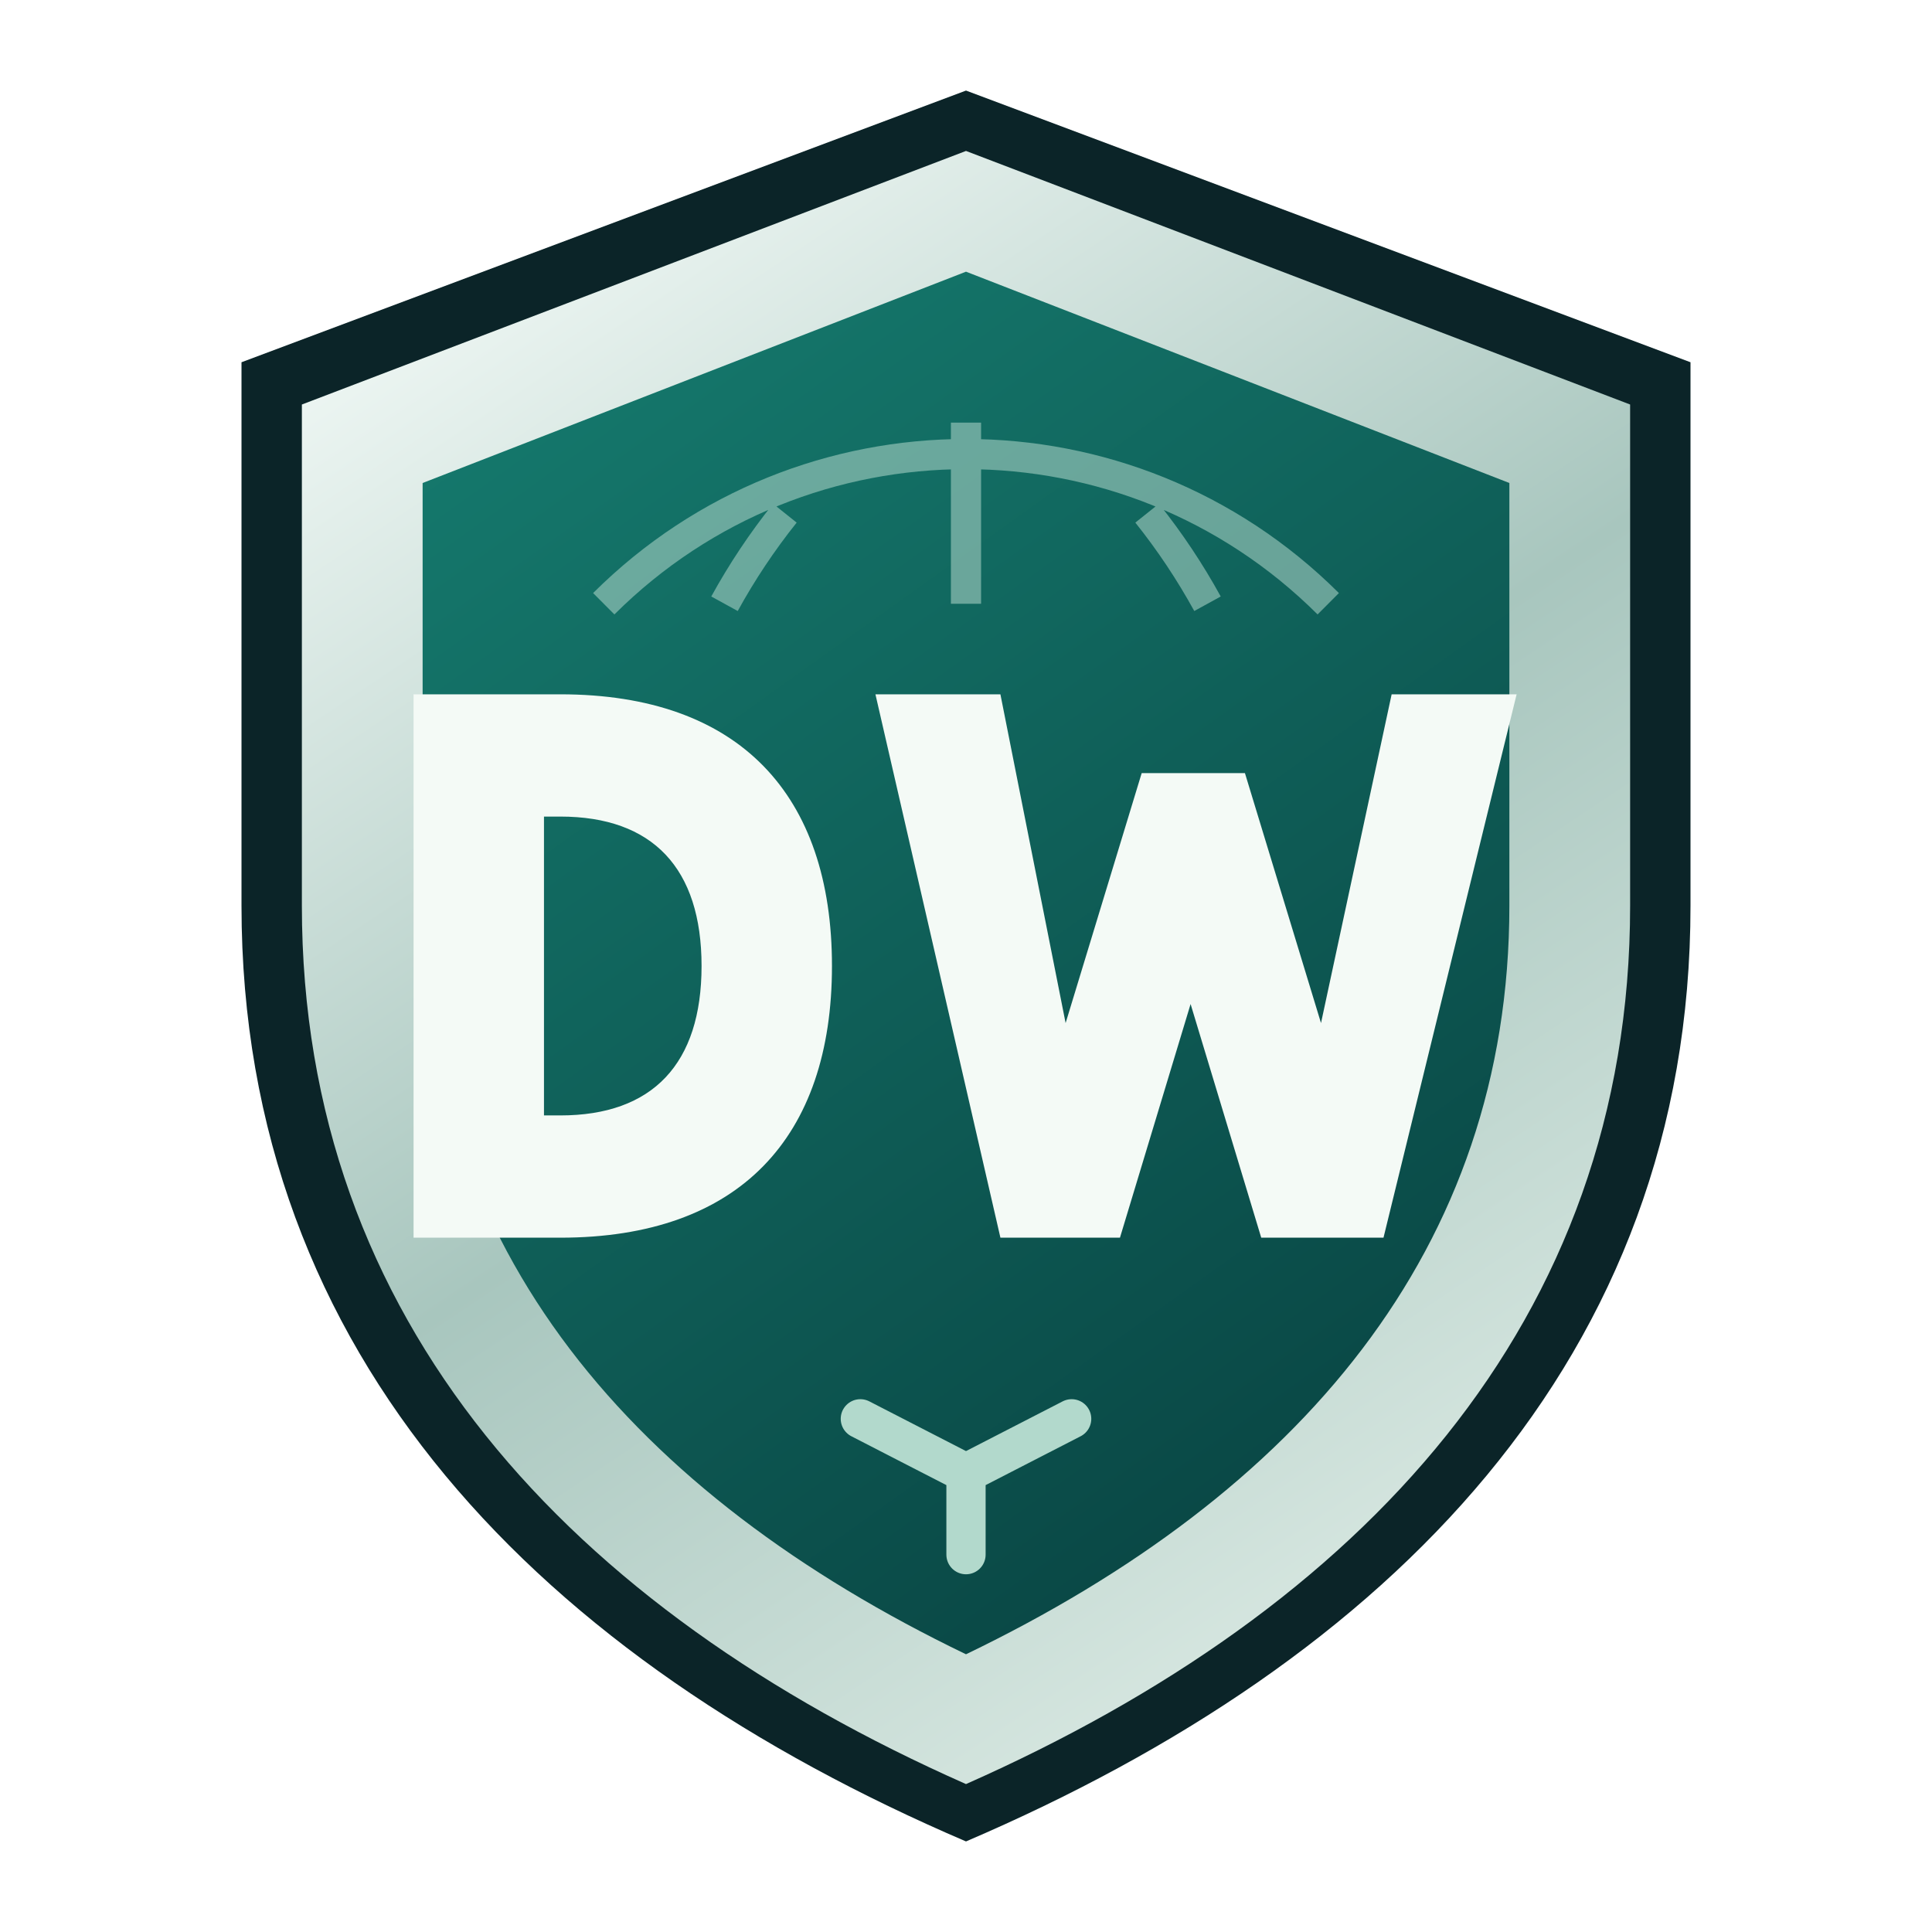
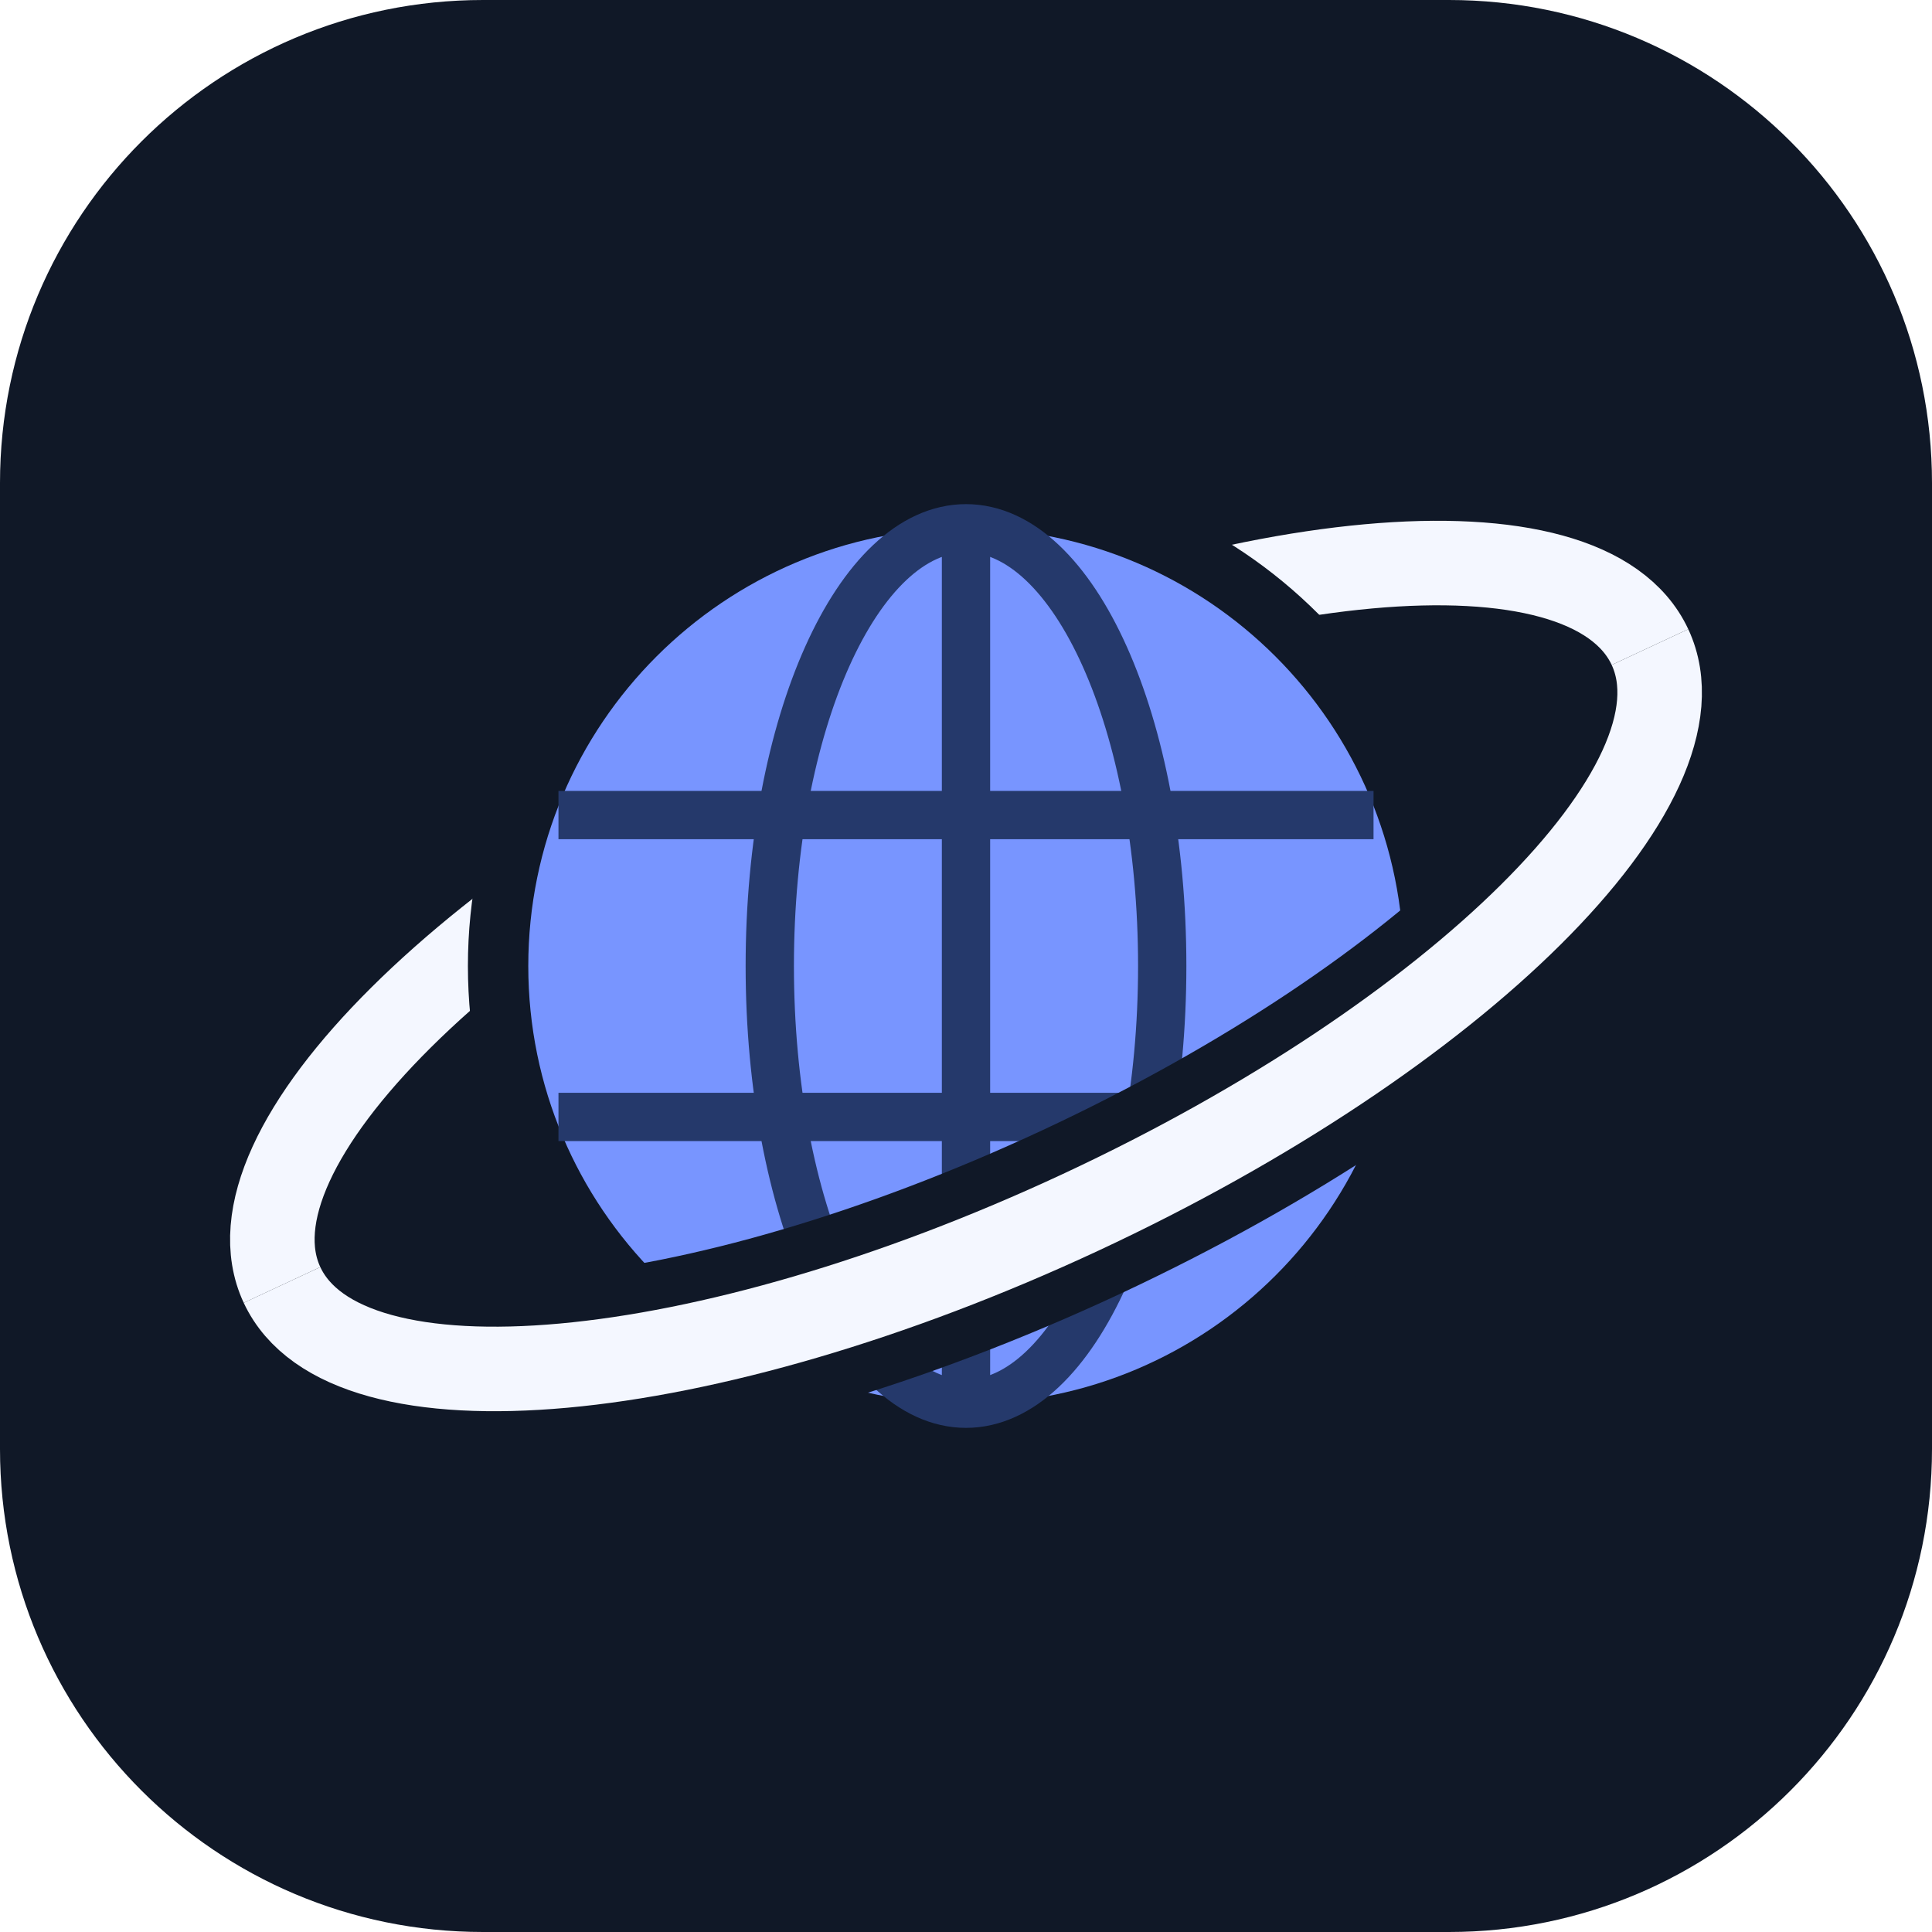
- <svg xmlns="http://www.w3.org/2000/svg" viewBox="0 0 64 64" role="img" aria-labelledby="title desc">
-   <defs>
-     <linearGradient id="face" x1="14" y1="9" x2="49" y2="58" gradientUnits="userSpaceOnUse">
-       <stop stop-color="#167d70" />
-       <stop offset="1" stop-color="#073c3c" />
-     </linearGradient>
-     <linearGradient id="rim" x1="14" y1="7" x2="48" y2="58" gradientUnits="userSpaceOnUse">
-       <stop stop-color="#f3faf7" />
-       <stop offset=".5" stop-color="#a8c6be" />
-       <stop offset="1" stop-color="#e1eee8" />
-     </linearGradient>
-   </defs>
-   <path d="M32 3 56 12v18c0 15-10 25-24 31C18 55 8 45 8 30V12Z" fill="#0b2428" />
-   <path d="M32 5 54 13.4V30c0 13.8-8.9 23.3-22 29.1C18.9 53.3 10 43.8 10 30V13.4Z" fill="url(#rim)" />
-   <path d="m32 9 18 7v14c0 11.4-7 19.5-18 24.8C21 49.5 14 41.4 14 30V16Z" fill="url(#face)" />
-   <path d="M20 20a17 17 0 0 1 24 0M32 14v6m-6-3a21 21 0 0 0-2 3m14-3a21 21 0 0 1 2 3" fill="none" stroke="#b2d9cc" stroke-opacity=".55" />
-   <g fill="#f4faf6" transform="translate(13.7 23) scale(.9)" fill-rule="evenodd">
-     <path d="M0 0h5.4C12 0 15.4 3.7 15.4 10S12 20 5.4 20H0V0Zm4.8 4.5v11h.6c3.4 0 5.2-1.9 5.2-5.5S8.8 4.5 5.4 4.5h-.6Z" />
-     <path d="M17 0h4.6L24 12.1l2.8-9.2h3.8l2.8 9.2L36 0h4.6l-4.9 20h-4.5l-2.6-8.6-2.6 8.6h-4.4Z" />
-   </g>
-   <path d="m28.5 47 3.5 1.8 3.5-1.8M32 48.8v2.7" fill="none" stroke="#b2d9cc" stroke-width="1.3" stroke-linecap="round" stroke-linejoin="round" />
+ <svg xmlns="http://www.w3.org/2000/svg" viewBox="0 0 64 64" fill="none">
+   <rect width="64" height="64" rx="16" fill="#101827" />
+   <ellipse cx="32" cy="32" rx="25" ry="9" transform="rotate(-25 32 32)" stroke="#F4F7FF" stroke-width="2.8" />
+   <circle cx="32" cy="32" r="16.5" fill="#101827" />
+   <circle cx="32" cy="32" r="14.5" fill="#7895FF" />
+   <ellipse cx="32" cy="32" rx="6.5" ry="14.5" stroke="#25396B" stroke-width="1.6" />
+   <path d="M18.5 27h27M18.5 37h27M32 17.5v29" stroke="#25396B" stroke-width="1.6" />
+   <path d="M7 32a25 9 0 0 0 50 0" transform="rotate(-25 32 32)" stroke="#101827" stroke-width="6" />
+   <path d="M7 32a25 9 0 0 0 50 0" transform="rotate(-25 32 32)" stroke="#F4F7FF" stroke-width="2.8" />
</svg>
